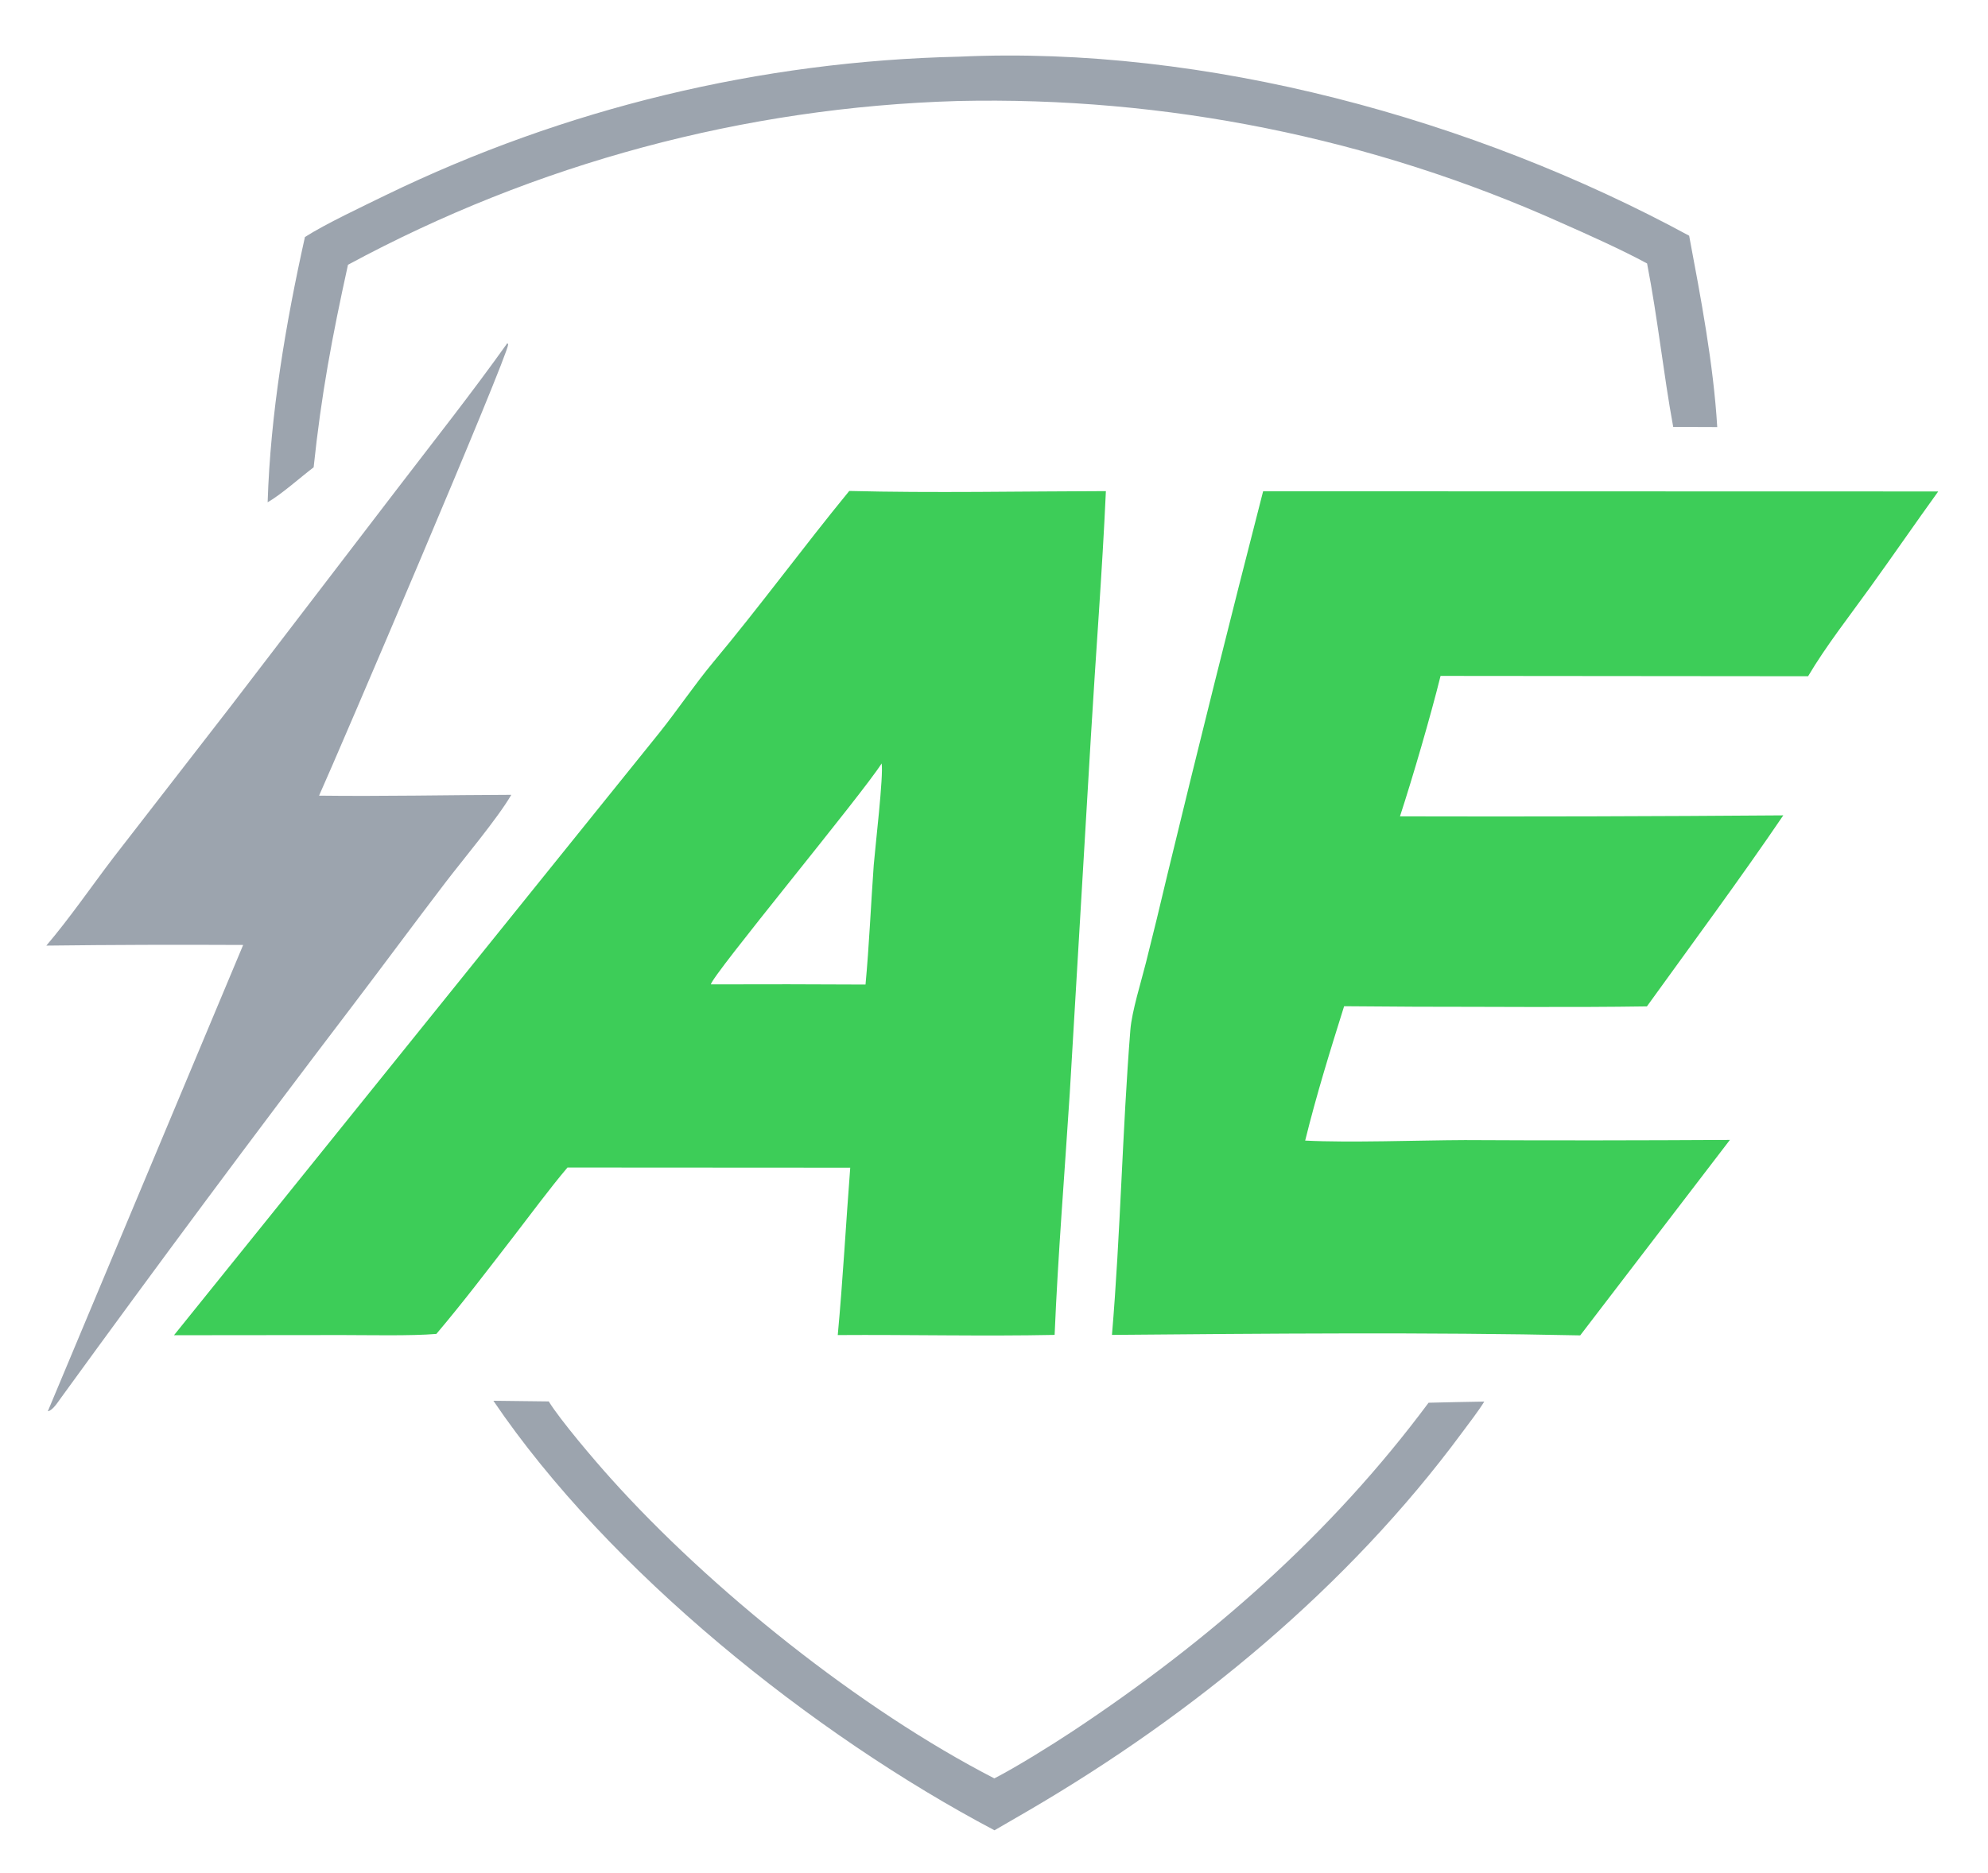
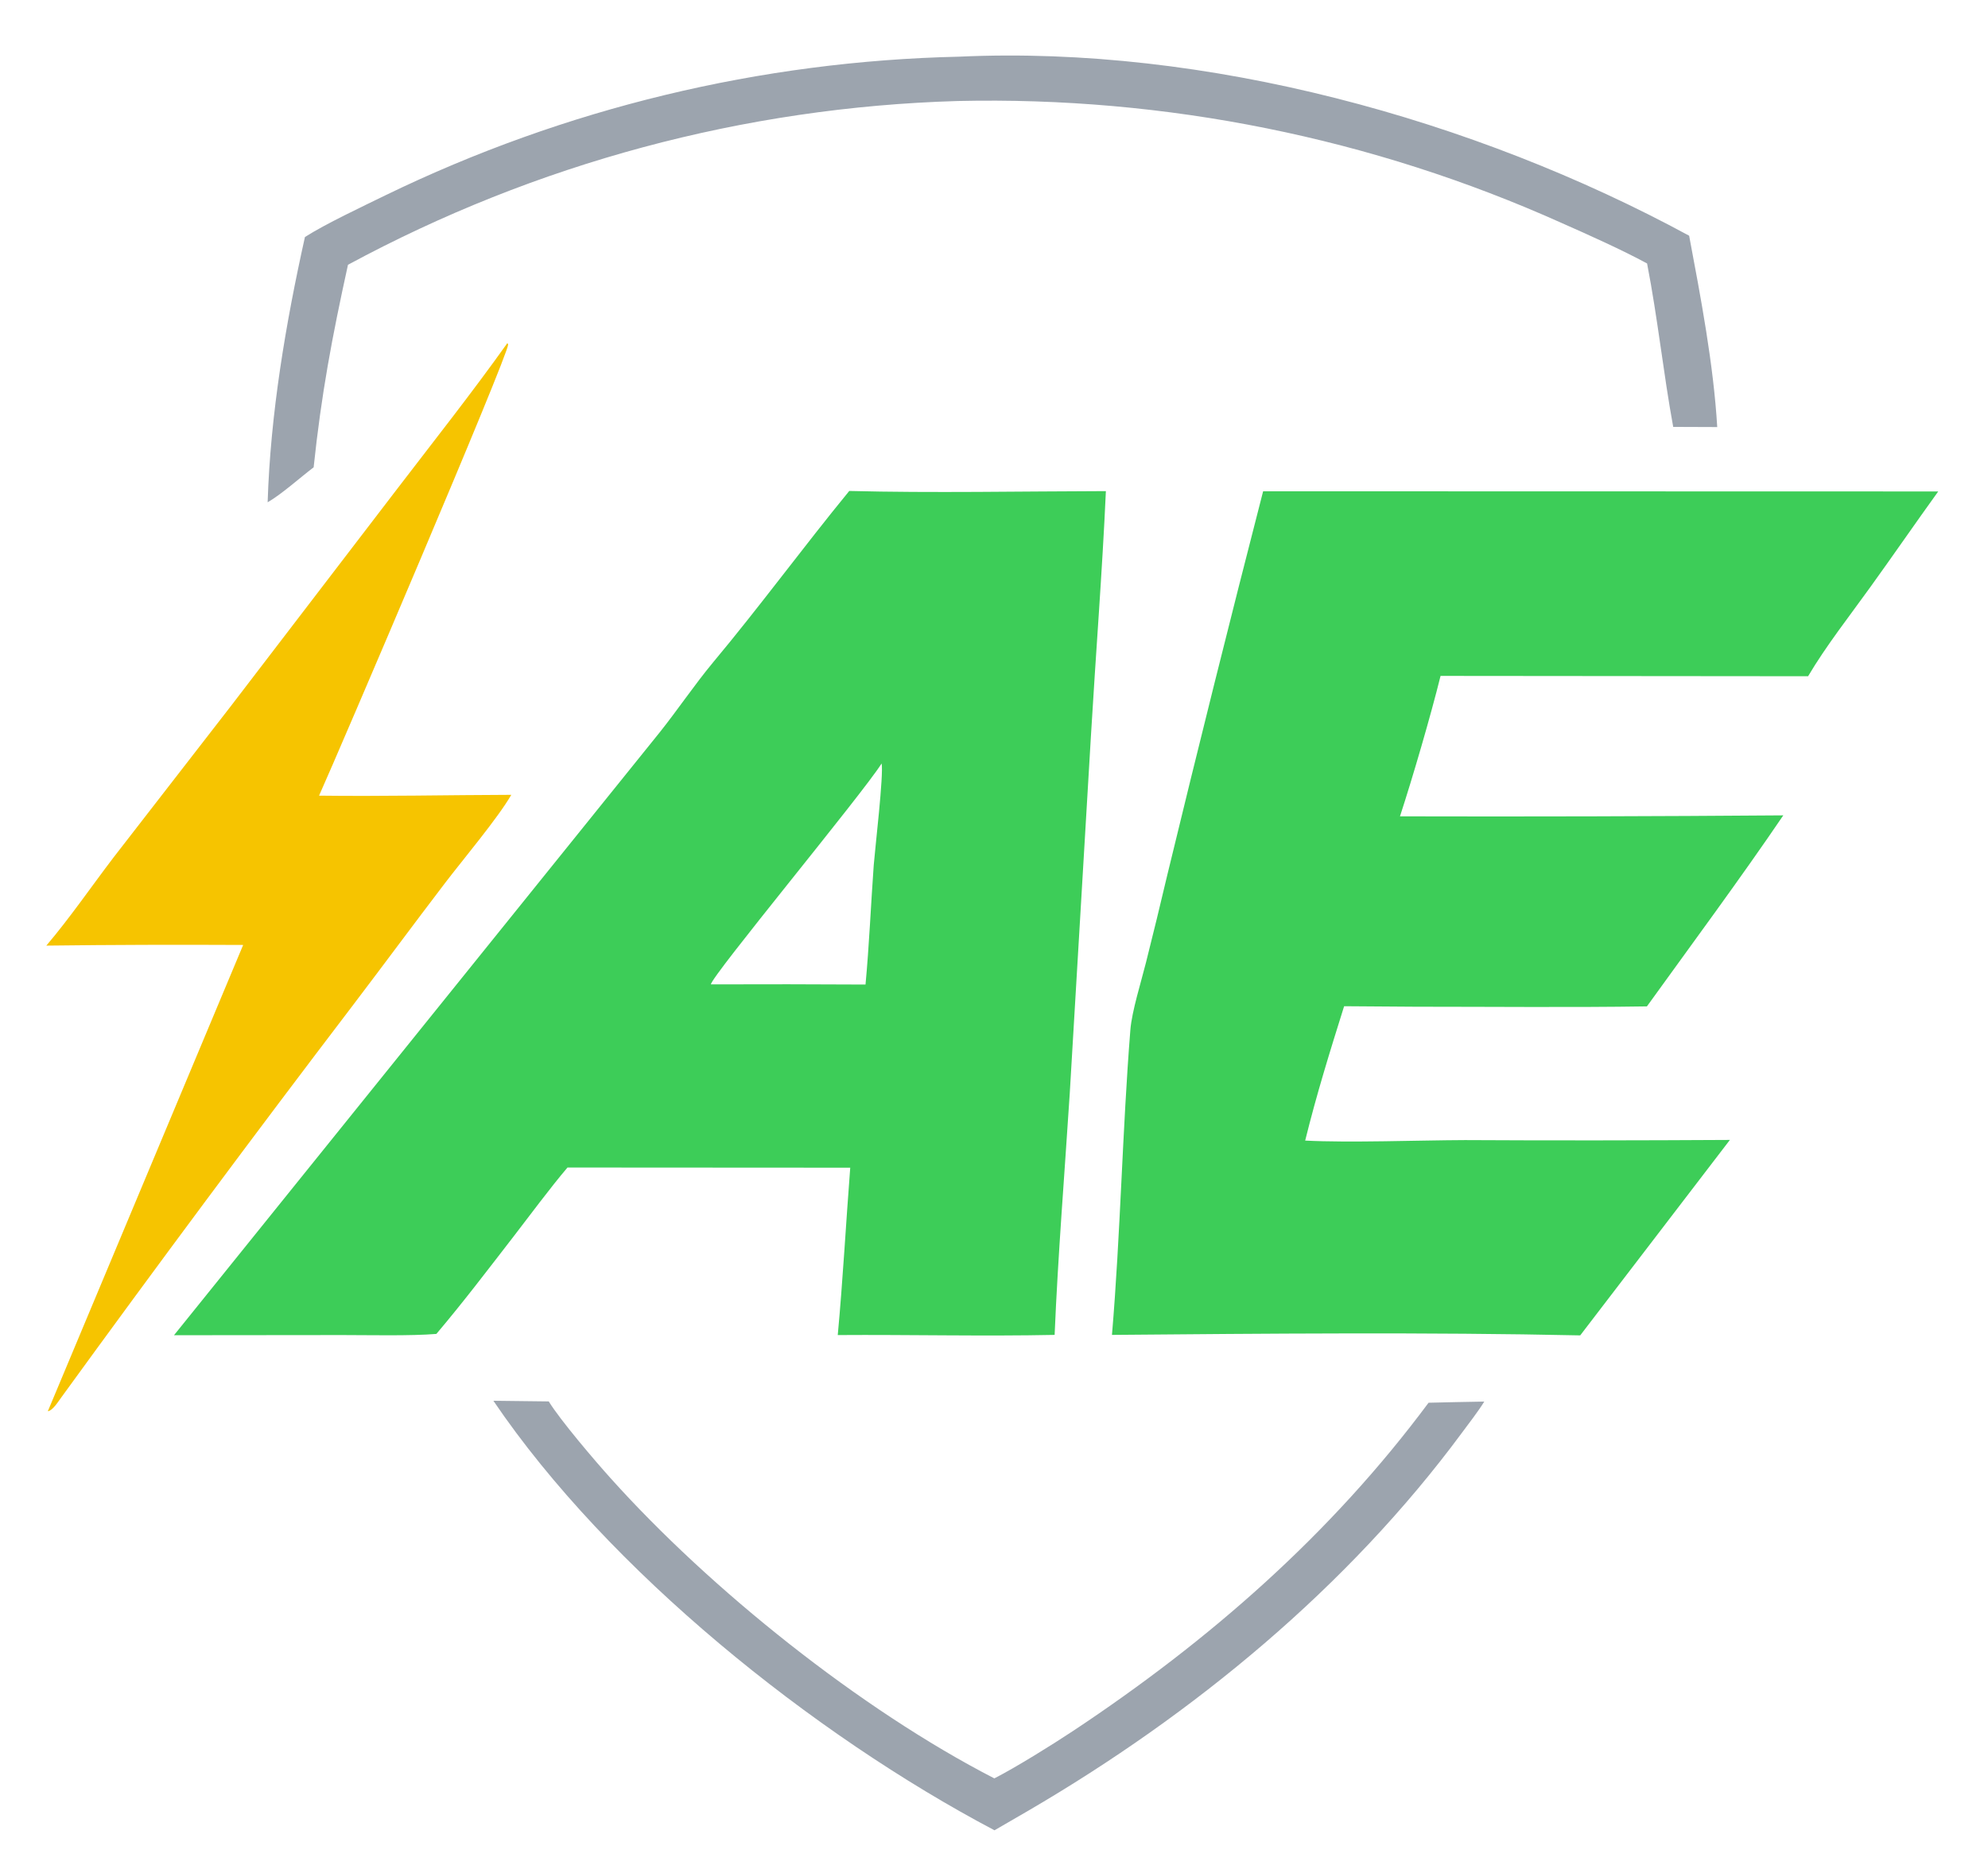
<svg xmlns="http://www.w3.org/2000/svg" viewBox="420 450 1210 1140">
  <path fill="#9CA4AE" d="M 1003.9 484.5 C 1153.9 477.6 1317.2 522.5 1448.1 593.5 C 1455.2 631.3 1462.9 671.6 1465.2 710.0 L 1438.4 709.9 C 1432.4 677.2 1429.1 644.5 1422.5 610.4 C 1407.2 602.1 1386.9 593 1370.6 585.8 C 1255.1 533.9 1129.4 508.6 1002.8 511.5 C 873.0 515.3 746.0 549.5 631.8 611.2 C 622.1 655.3 615.6 689.9 610.9 734.5 C 602.5 740.9 591.4 750.9 582.9 755.8 C 584.6 701.8 593.9 646.9 605.6 594.3 C 618.3 586.2 640.7 575.7 654.8 568.8 C 763.8 515.9 882.8 487.2 1003.9 484.5 z" />
  <path fill="#9CA4AE" d="M 720.3 1302.8 L 754.0 1303.2 C 760.9 1314.5 782.4 1339.7 791.6 1349.9 C 852.3 1417.6 943.6 1490.7 1025.2 1532.7 C 1038.5 1525.9 1060.3 1512.3 1073.0 1503.9 C 1156.1 1448.8 1230.0 1384.1 1289.5 1304.0 C 1300.8 1303.7 1312.1 1303.5 1323.4 1303.3 C 1319.8 1309.2 1314.0 1316.6 1309.8 1322.3 C 1240.3 1416.4 1146.5 1493.6 1046.0 1552.3 C 1039.1 1556.3 1032.2 1560.3 1025.3 1564.3 C 915.0 1506.1 790.5 1406.4 720.3 1302.8 z" />
  <path fill="#3DCD58" fill-rule="evenodd" d="M 936.9 748.9 C 987.2 750.2 1042.4 749.1 1093.1 749.0 C 1090.9 797.9 1086.9 848.8 1084.0 898.0 L 1071.1 1115.8 C 1068.0 1164.0 1063.9 1214.7 1061.9 1262.7 C 1018.9 1263.6 973.3 1262.5 929.9 1262.8 C 933.0 1229.6 934.9 1194.4 937.5 1160.9 L 765.4 1160.8 C 754.7 1173.4 742.7 1189.7 732.5 1202.9 C 717.1 1222.8 701.8 1243.0 685.6 1262.1 C 670.3 1263.4 644.2 1262.8 628.4 1262.8 L 525.9 1262.9 L 821.5 895.9 C 832.5 882.1 842.7 866.9 853.9 853.4 C 882.4 819.3 908.8 783.2 936.9 748.9 z M 956.6 914.8 C 957.9 921.6 952.6 966.6 951.8 976.7 C 950.1 1000.3 949.0 1026.0 946.8 1049.4 C 915.4 1049.2 884.1 1049.2 852.7 1049.3 C 852.7 1044.6 945.0 933.3 956.6 914.8 z" />
  <path fill="#3DCD58" d="M 1188.8 749.1 L 1599.7 749.2 C 1585.8 768.5 1572.3 788.1 1558.4 807.4 C 1545.9 824.8 1531.3 843.4 1520.5 861.7 L 1296.8 861.5 C 1290.7 886.1 1279.9 923.1 1272.1 947.0 C 1349.9 947.2 1427.6 947.0 1505.4 946.4 C 1479.9 984.0 1449.0 1025.8 1422.4 1062.7 C 1375.8 1063.4 1328 1062.9 1281.3 1062.9 L 1238.1 1062.6 C 1229.5 1090 1221.3 1116.4 1214.4 1144.4 C 1241.4 1145.8 1283.5 1144.2 1311.7 1144.1 C 1365.5 1144.4 1419.2 1144.3 1472.9 1144.0 L 1381.8 1263.0 C 1289.8 1261.0 1189.3 1261.9 1096.8 1262.7 C 1102.0 1201.2 1103.1 1138.5 1108.0 1077.0 C 1108.9 1065.7 1114.6 1047.6 1117.5 1036.0 C 1122 1018.2 1126.3 1000.4 1130.5 982.6 C 1149.4 904.6 1168.8 826.8 1188.8 749.1 z" />
-   <path fill="#9CA4AE" d="M 728.8 658.9 L 729.3 659.7 C 729.0 667.2 625.8 908.7 614.2 934.4 C 652.1 934.9 693.1 934.0 731.2 933.9 C 723.0 948.1 701.7 973.4 690.8 987.7 C 671.8 1012.6 653.2 1037.8 634.2 1062.8 C 574.4 1141.3 515.5 1220.6 457.5 1300.5 C 455.4 1303.3 452.2 1308.7 449.1 1309.2 L 568.0 1025.3 C 528.0 1025.1 488.1 1025.2 448.2 1025.7 C 462.5 1008.9 475.7 989.6 489.2 971.9 L 560.5 879.9 L 661.7 747.7 C 684.5 717.9 707.0 689.5 728.8 658.9 z" />
+   <path fill="#F6C400" d="M 728.8 658.9 L 729.3 659.7 C 729.0 667.2 625.8 908.7 614.2 934.4 C 652.1 934.9 693.1 934.0 731.2 933.9 C 723.0 948.1 701.7 973.4 690.8 987.7 C 671.8 1012.6 653.2 1037.8 634.2 1062.8 C 574.4 1141.3 515.5 1220.6 457.5 1300.5 C 455.4 1303.3 452.2 1308.7 449.1 1309.2 L 568.0 1025.3 C 528.0 1025.1 488.1 1025.2 448.2 1025.7 C 462.5 1008.9 475.7 989.6 489.2 971.9 L 560.5 879.9 L 661.7 747.7 C 684.5 717.9 707.0 689.5 728.8 658.9 z" />
</svg>
